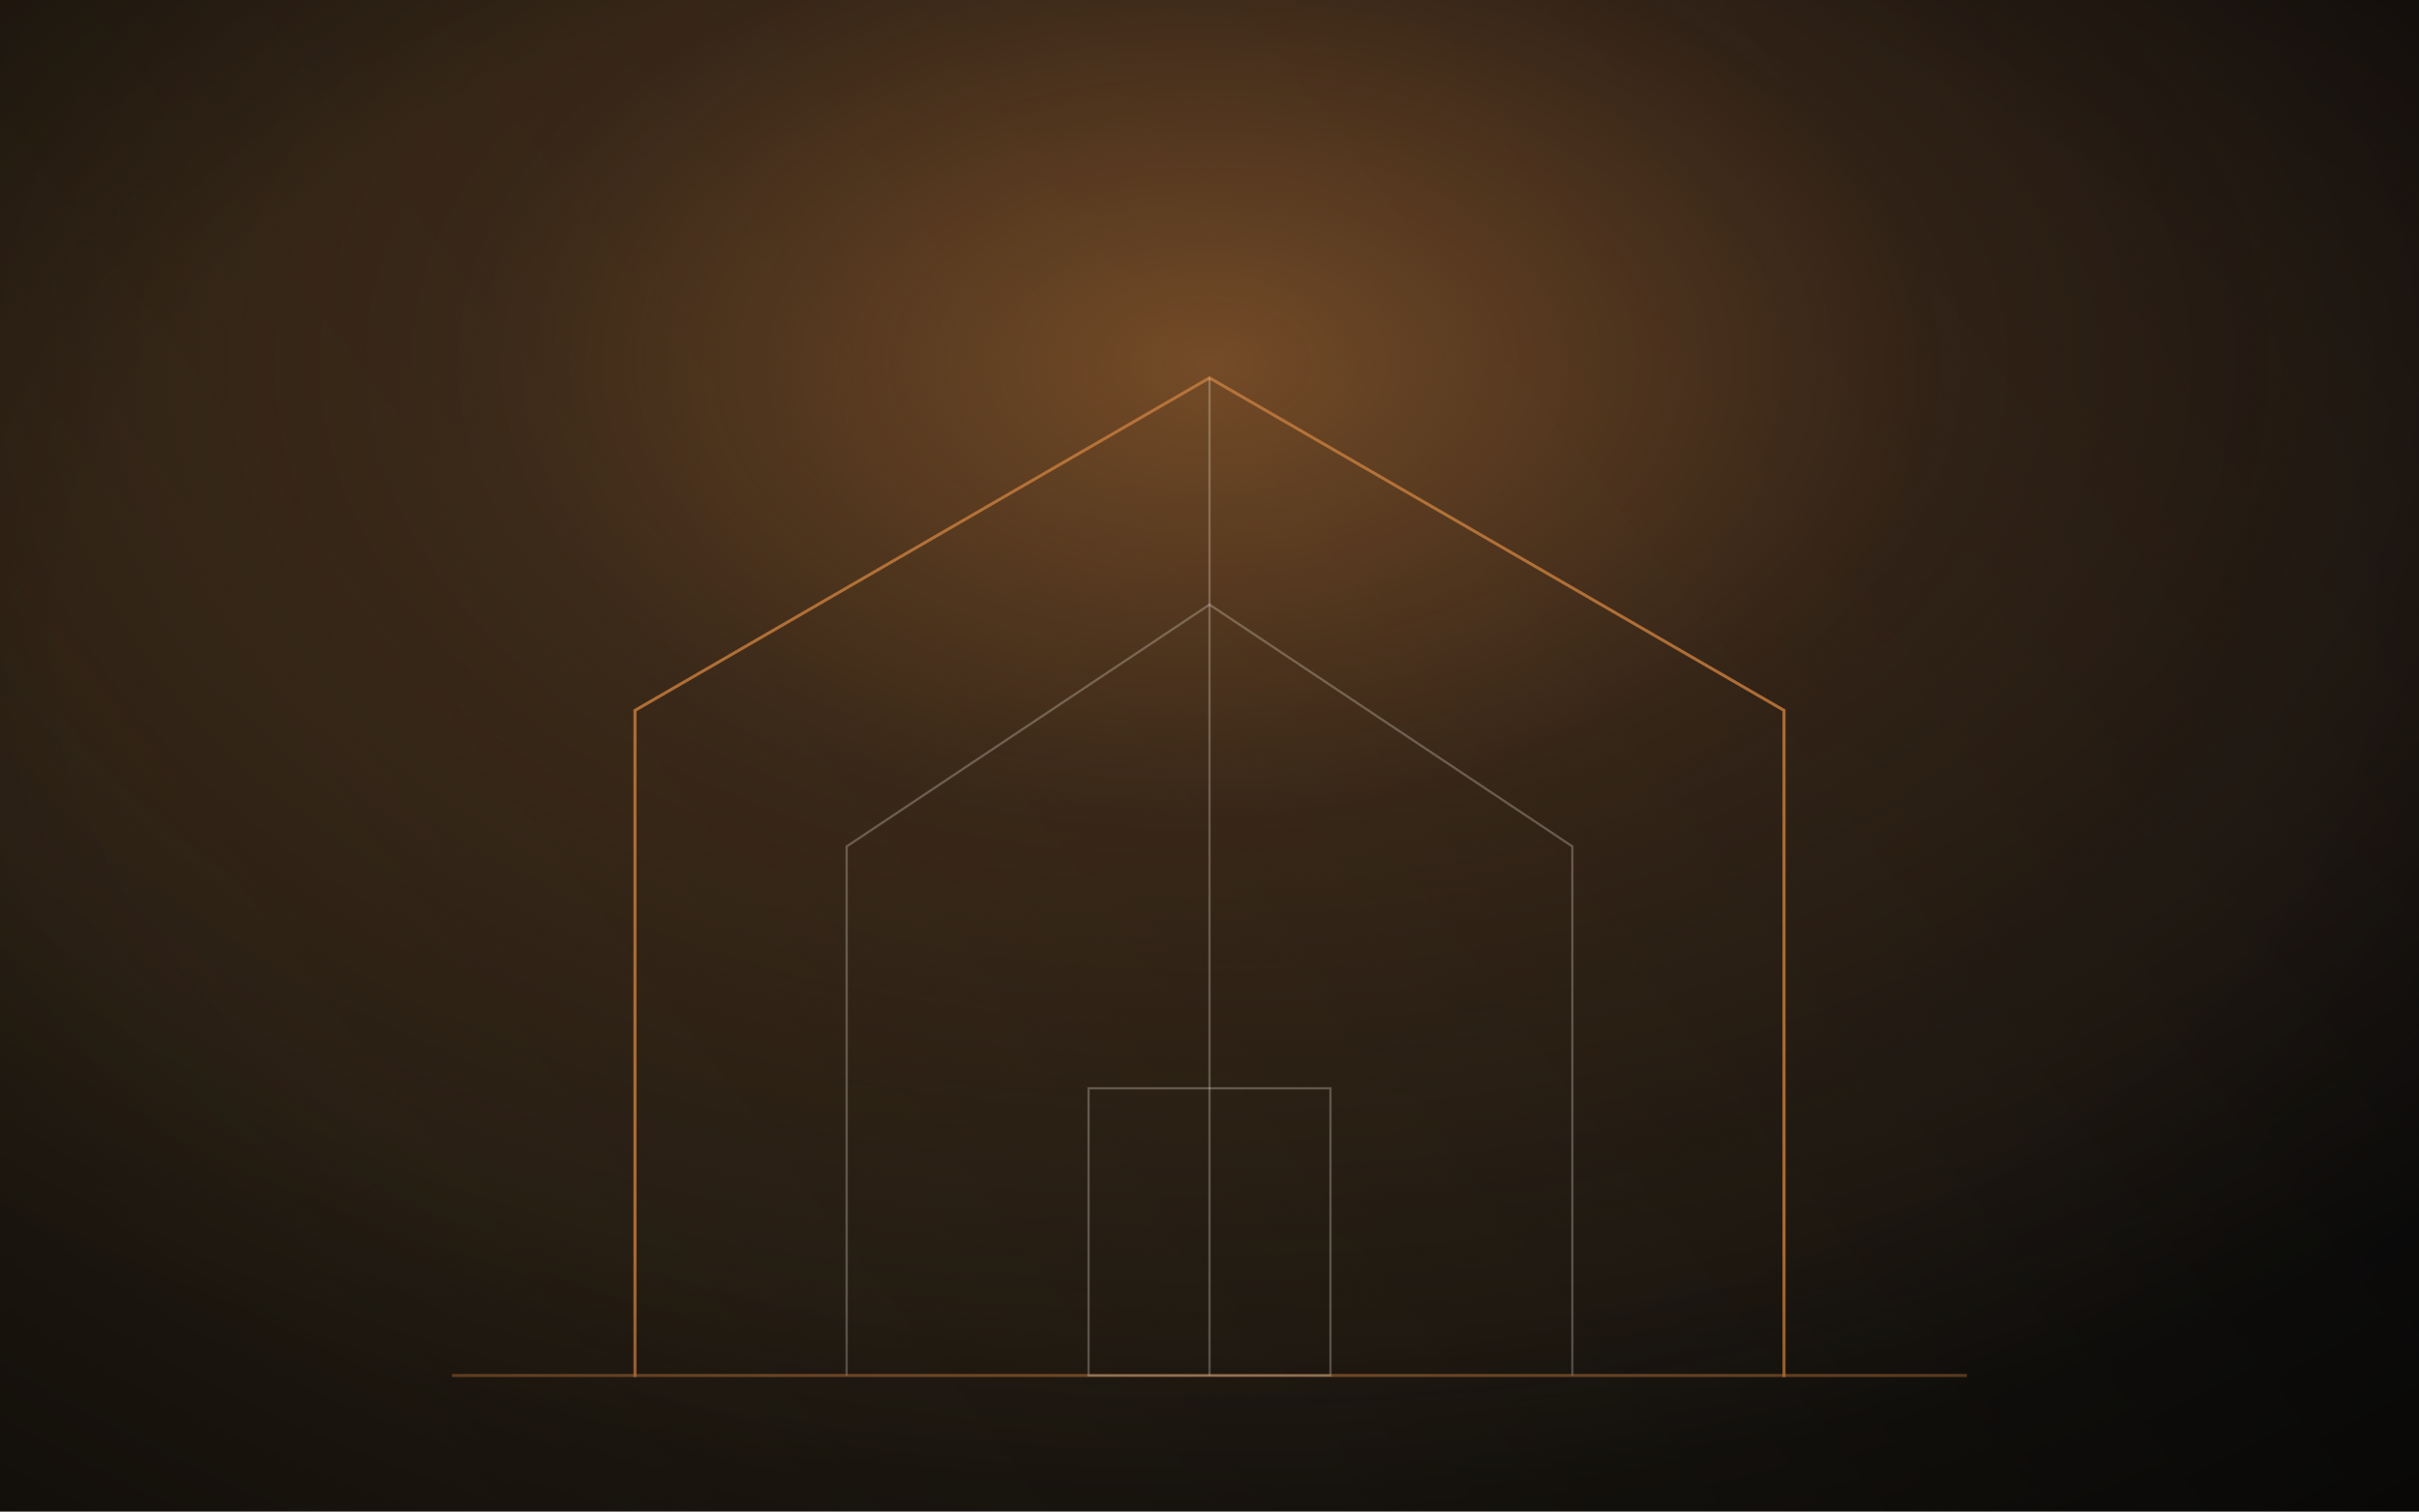
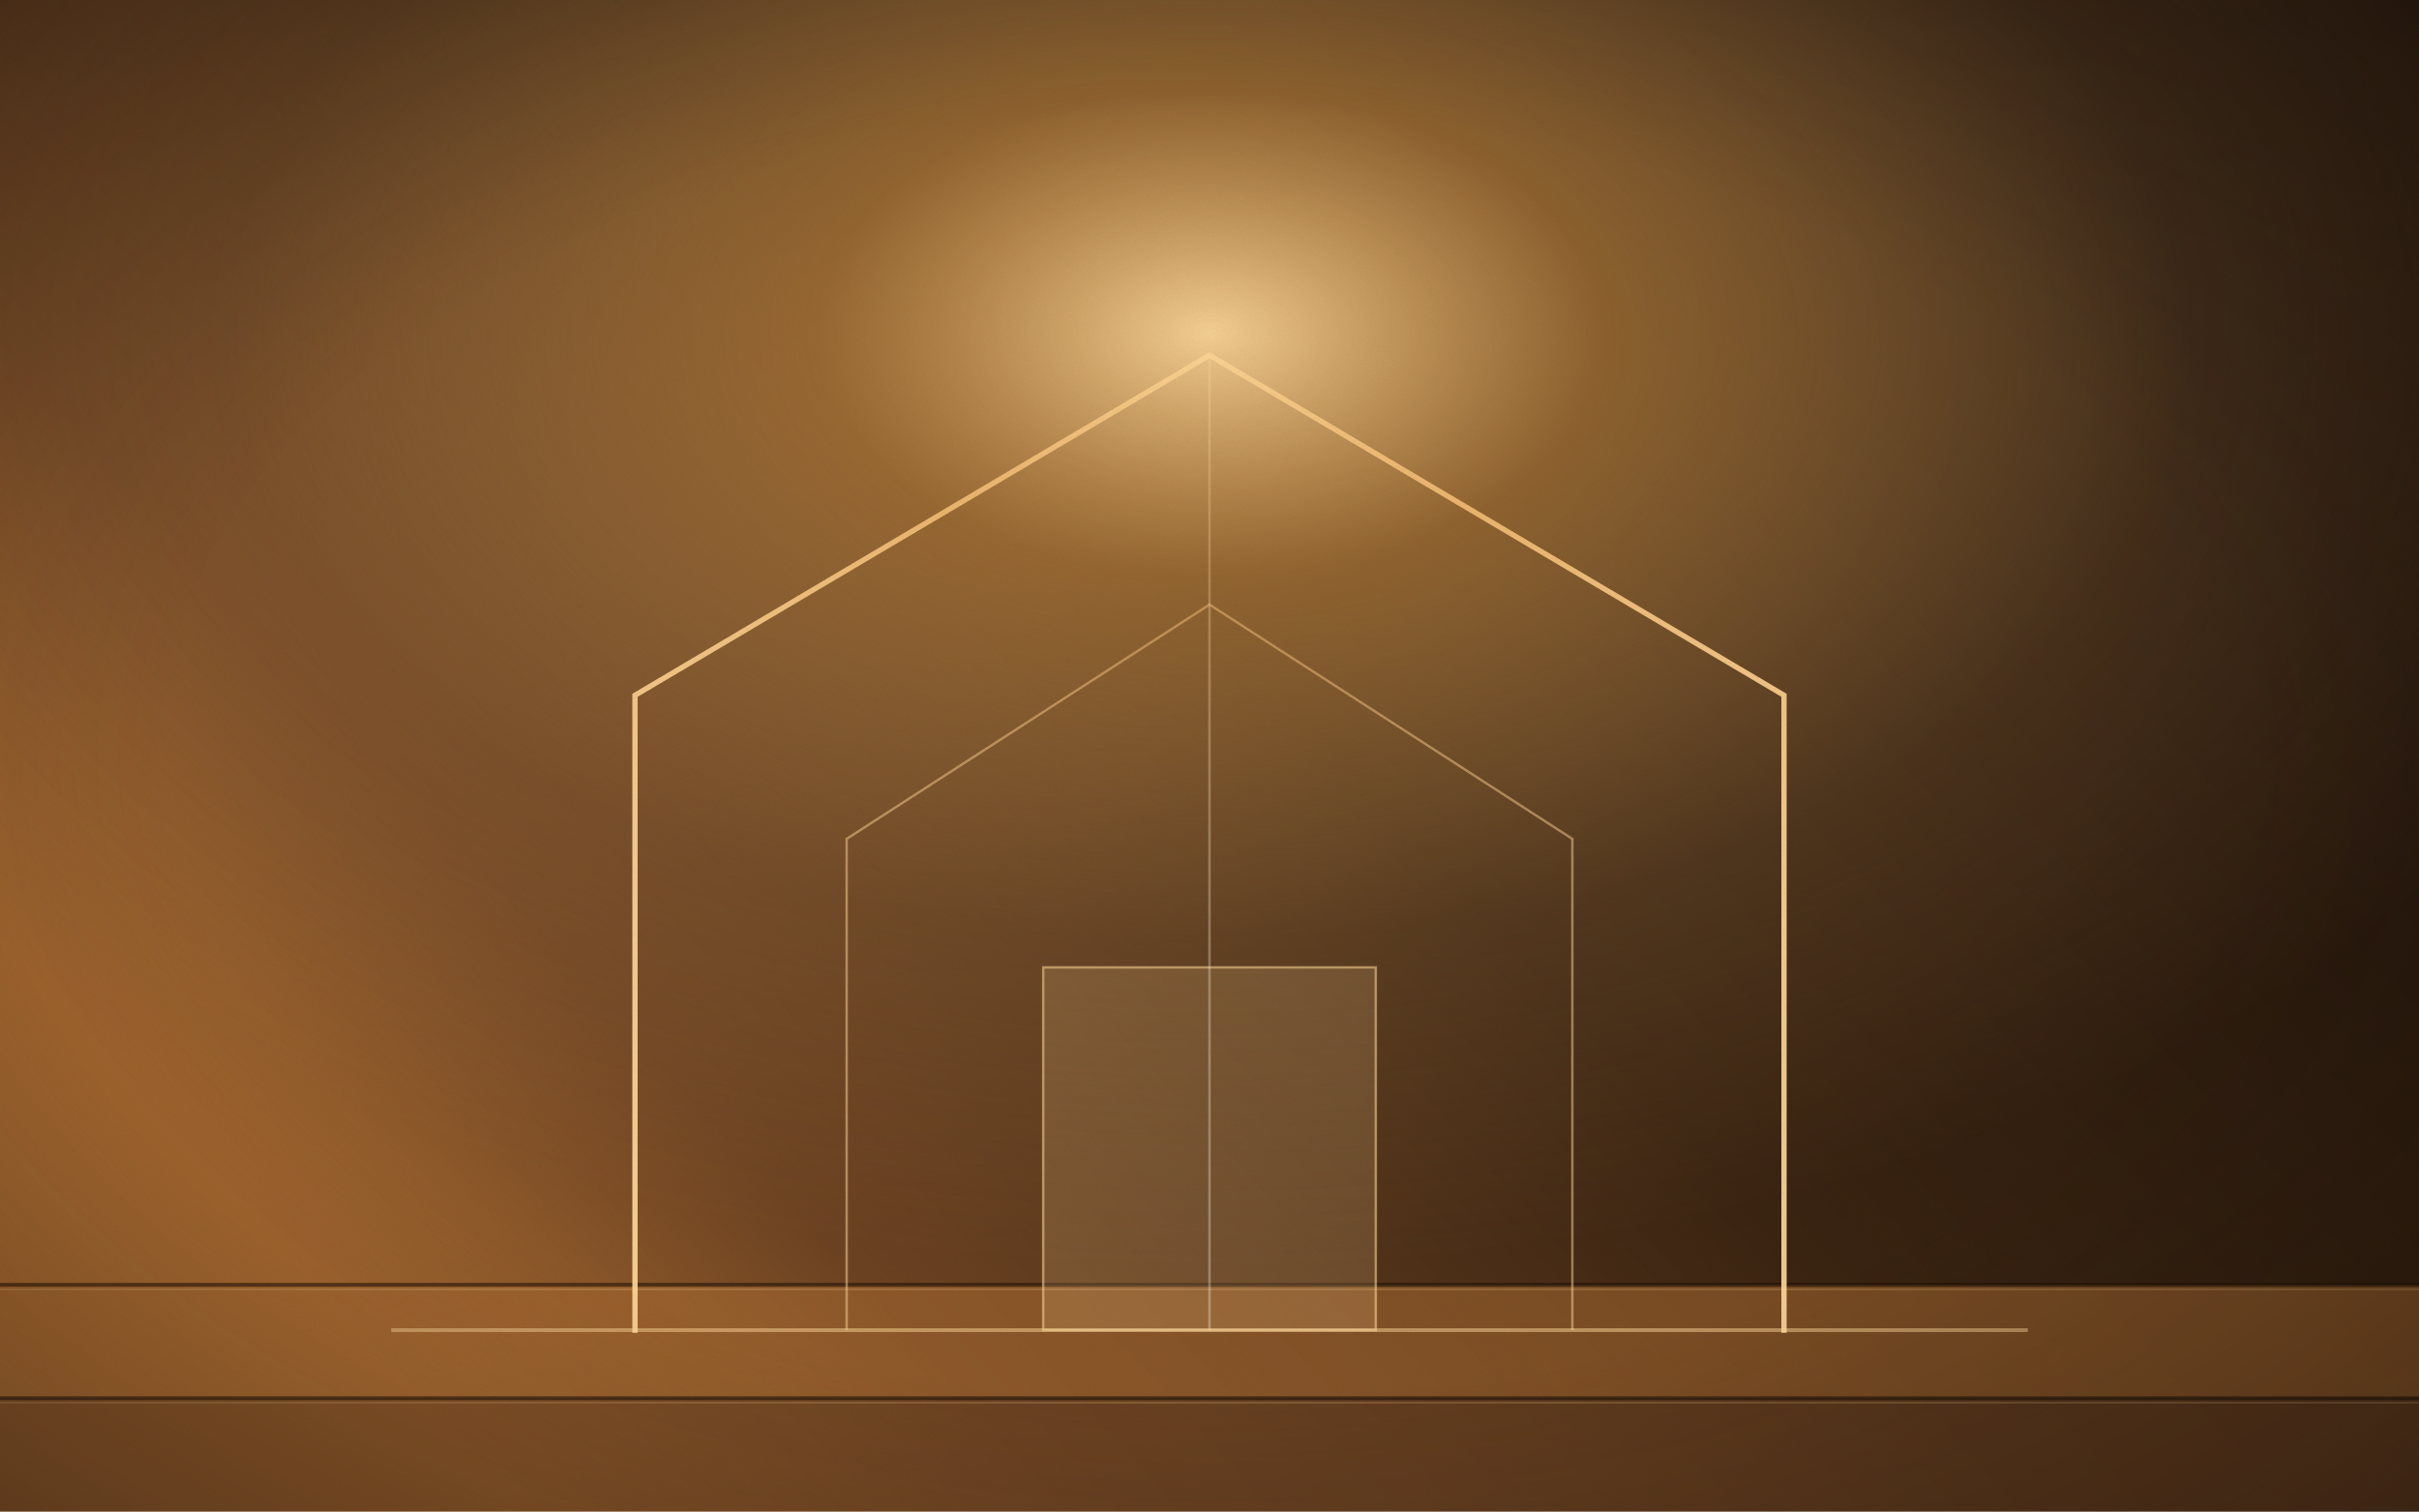
<svg xmlns="http://www.w3.org/2000/svg" viewBox="0 0 1600 1000" width="1600" height="1000" role="img">
  <defs>
-     <linearGradient id="bg" gradientTransform="rotate(155 0.5 0.5)">
-       <stop offset="0" stop-color="#0B0B0C" />
-       <stop offset="0.55" stop-color="#17140F" />
-       <stop offset="1" stop-color="#221B12" />
+     <linearGradient id="bg" gradientTransform="rotate(150 0.5 0.5)">
+       <stop offset="0" stop-color="#20130a" />
+       <stop offset="0.45" stop-color="#3a2411" />
+       <stop offset="0.8" stop-color="#6d4322" />
+       <stop offset="1" stop-color="#a86a31" />
    </linearGradient>
-     <radialGradient id="glow" cx="0.5" cy="0.24" r="0.75">
-       <stop offset="0" stop-color="#C67C3D" stop-opacity="0.55" />
-       <stop offset="0.4" stop-color="#C67C3D" stop-opacity="0.193" />
-       <stop offset="1" stop-color="#C67C3D" stop-opacity="0" />
+     <radialGradient id="sun" cx="0.5" cy="0.22" r="0.62">
+       <stop offset="0" stop-color="#ffd89a" stop-opacity="0.95" />
+       <stop offset="0.26" stop-color="#e6a24e" stop-opacity="0.52" />
+       <stop offset="0.65" stop-color="#f9bb71" stop-opacity="0.14" />
+       <stop offset="1" stop-color="#f9bb71" stop-opacity="0" />
    </radialGradient>
-     <radialGradient id="vig" cx="0.5" cy="0.42" r="0.85">
-       <stop offset="0.55" stop-color="#000" stop-opacity="0" />
-       <stop offset="1" stop-color="#000" stop-opacity="0.6" />
+     <radialGradient id="vig" cx="0.5" cy="0.5" r="0.82">
+       <stop offset="0.52" stop-color="#20130a" stop-opacity="0" />
+       <stop offset="1" stop-color="#100802" stop-opacity="0.5" />
    </radialGradient>
    <filter id="grain">
-       <feTurbulence type="fractalNoise" baseFrequency="0.9" numOctaves="2" stitchTiles="stitch" result="n" />
-       <feColorMatrix in="n" type="matrix" values="0 0 0 0 0  0 0 0 0 0  0 0 0 0 0  0 0 0 0.6 0" />
+       <feTurbulence type="fractalNoise" baseFrequency="0.85" numOctaves="2" stitchTiles="stitch" result="n" />
+       <feColorMatrix in="n" type="matrix" values="0 0 0 0 0  0 0 0 0 0  0 0 0 0 0  0 0 0 0.55 0" />
    </filter>
  </defs>
  <rect width="1600" height="1000" fill="url(#bg)" />
-   <rect width="1600" height="1000" fill="url(#glow)" />
-   <path d="M420 910 L420 470 L800 250 L1180 470 L1180 910" fill="none" stroke="#C67C3D" stroke-width="2" stroke-linecap="square" opacity="0.85" />
-   <path d="M560 910 L560 560 L800 400 L1040 560 L1040 910" fill="none" stroke="#F3EEE4" stroke-width="1.5" opacity="0.28" />
-   <line x1="800" y1="250" x2="800" y2="910" fill="none" stroke="#F3EEE4" stroke-width="1.5" opacity="0.28" />
-   <line x1="300" y1="910" x2="1300" y2="910" fill="none" stroke="#C67C3D" stroke-width="2" stroke-linecap="square" opacity="0.5" />
-   <rect x="720" y="720" width="160" height="190" fill="none" stroke="#F3EEE4" stroke-width="1.5" opacity="0.28" />
+   <rect x="0" y="850.0" width="1600" height="75.0" fill="#a86a31" opacity="0.55" />
+   <line x1="0" y1="850.0" x2="1600" y2="850.0" stroke="#160c04" stroke-width="2.5" opacity="0.55" />
+   <line x1="0" y1="853.0" x2="1600" y2="853.0" stroke="#ffd89a" stroke-width="1" opacity="0.22" />
+   <rect x="0" y="925.0" width="1600" height="75.0" fill="#6d4322" opacity="0.55" />
+   <line x1="0" y1="925.0" x2="1600" y2="925.0" stroke="#160c04" stroke-width="2.5" opacity="0.55" />
+   <line x1="0" y1="928.0" x2="1600" y2="928.0" stroke="#ffd89a" stroke-width="1" opacity="0.22" />
+   <path d="M420 880 L420 460 L800 235 L1180 460 L1180 880" fill="none" stroke="#ffd89a" stroke-width="3.5" stroke-linecap="square" opacity="0.92" />
+   <path d="M560 880 L560 555 L800 400 L1040 555 L1040 880" fill="none" stroke="#ffd89a" stroke-width="1.6" opacity="0.5" />
+   <rect x="690" y="640" width="220" height="240" fill="#ffd89a" opacity="0.16" />
+   <rect x="690" y="640" width="220" height="240" fill="none" stroke="#ffd89a" stroke-width="1.6" opacity="0.55" />
+   <line x1="800" y1="235" x2="800" y2="880" fill="none" stroke="#f6efe2" stroke-width="1.6" opacity="0.35" />
+   <line x1="260" y1="880" x2="1340" y2="880" fill="none" stroke="#ffd89a" stroke-width="2.5" stroke-linecap="square" opacity="0.5" />
+   <rect width="1600" height="1000" fill="url(#sun)" />
  <rect width="1600" height="1000" fill="url(#vig)" />
-   <rect width="1600" height="1000" filter="url(#grain)" opacity="0.05" />
+   <rect width="1600" height="1000" filter="url(#grain)" opacity="0.06" />
</svg>
